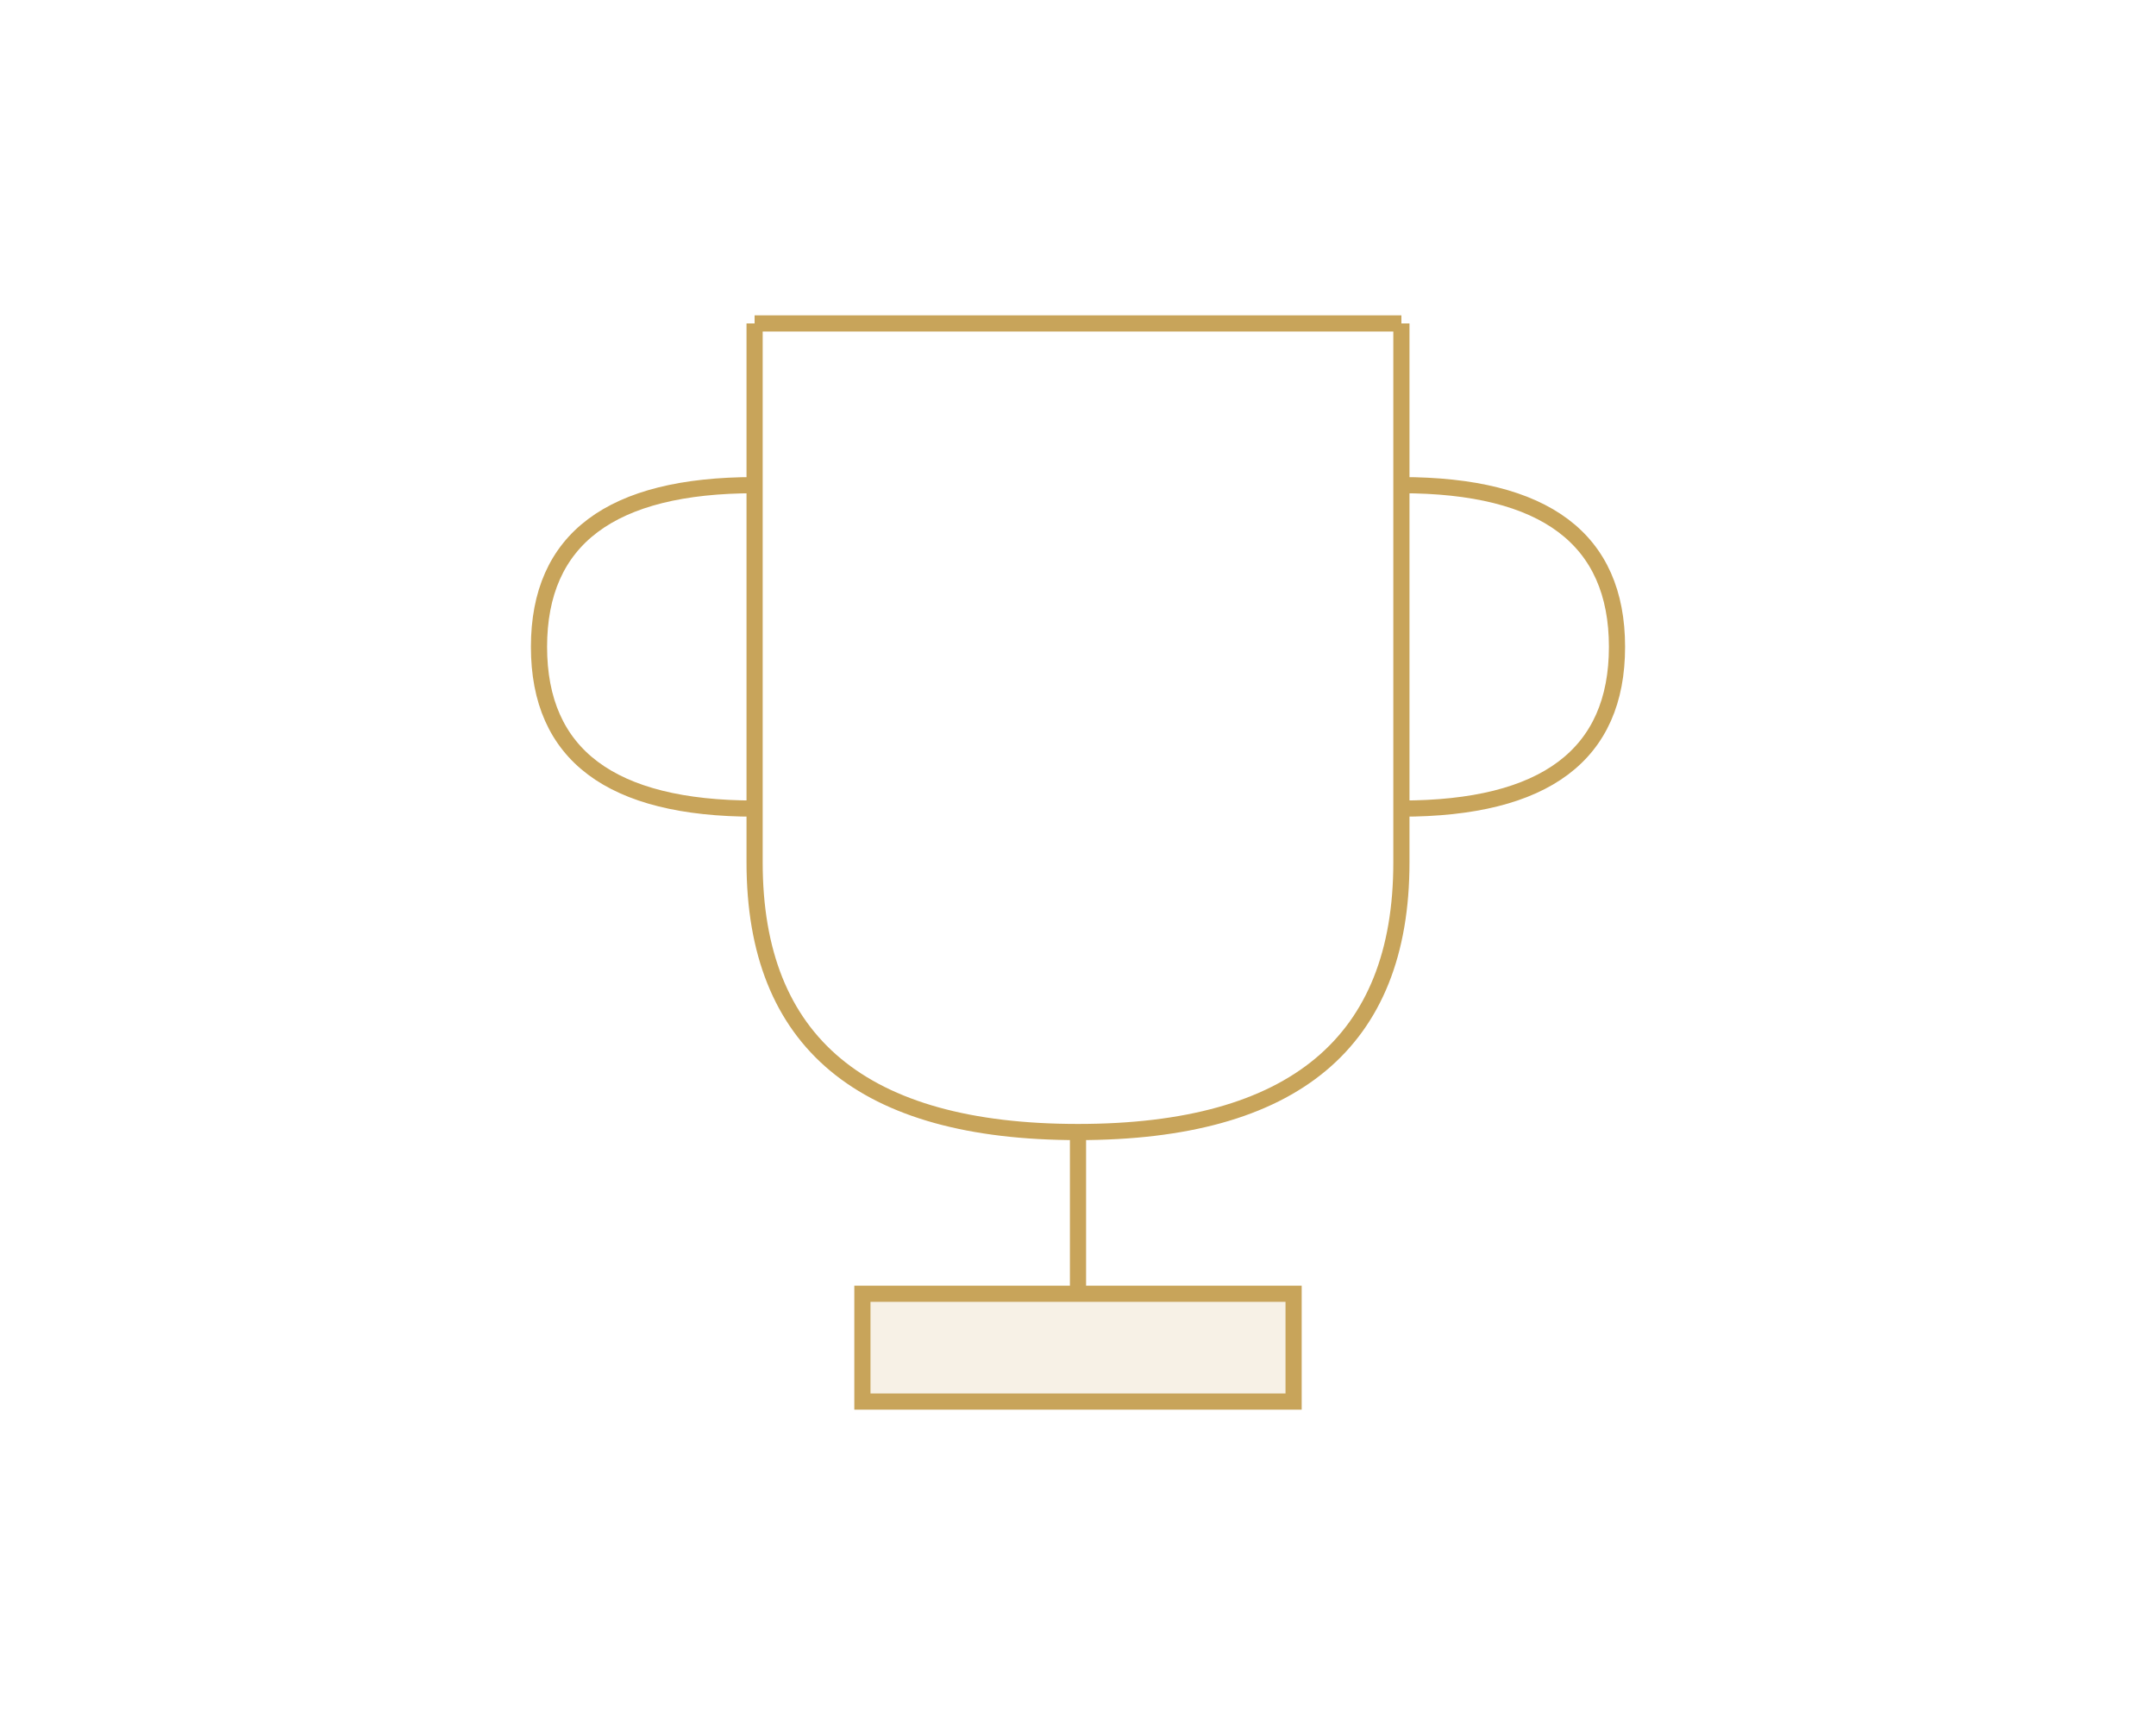
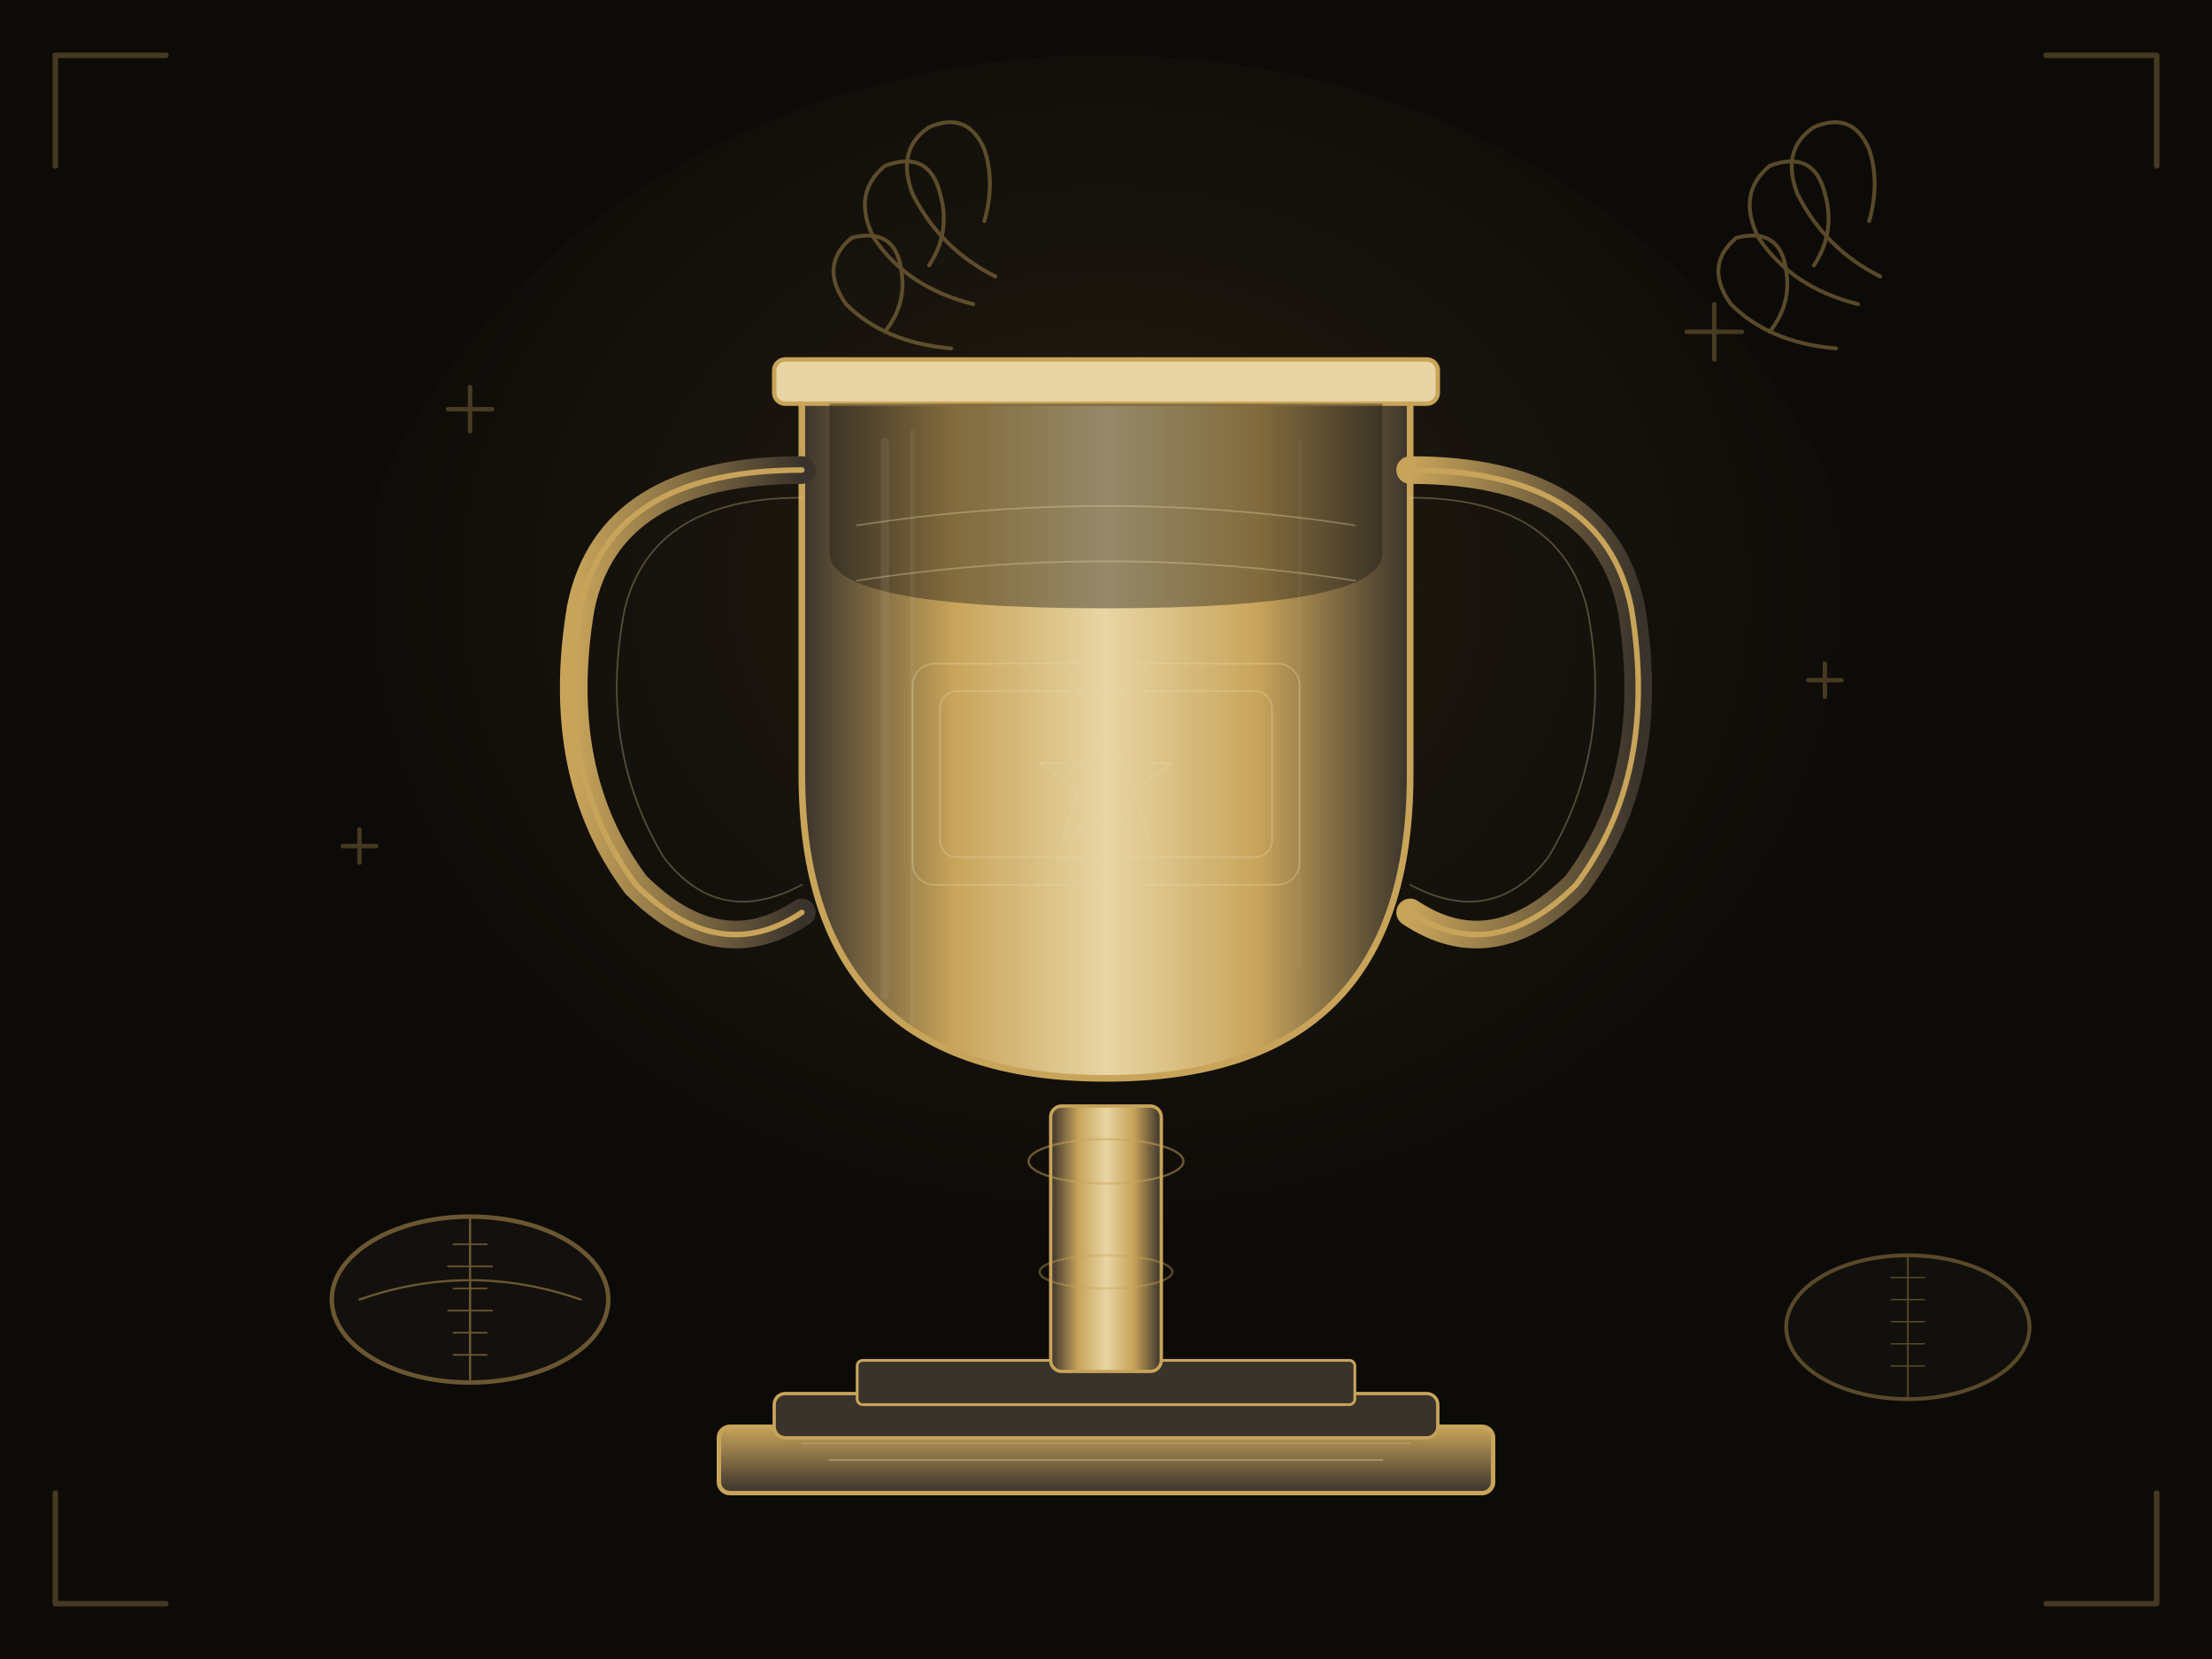
- <svg xmlns="http://www.w3.org/2000/svg" viewBox="0 0 200 160">
-   <path d="M70 30 L70 80 Q70 105 100 105 Q130 105 130 80 L130 30" stroke="#c8a45a" stroke-width="1.5" fill="none" />
-   <line x1="70" y1="30" x2="130" y2="30" stroke="#c8a45a" stroke-width="1.5" />
-   <path d="M70 45 Q50 45 50 60 Q50 75 70 75" stroke="#c8a45a" stroke-width="1.5" fill="none" />
-   <path d="M130 45 Q150 45 150 60 Q150 75 130 75" stroke="#c8a45a" stroke-width="1.5" fill="none" />
-   <line x1="100" y1="105" x2="100" y2="120" stroke="#c8a45a" stroke-width="1.5" />
-   <rect x="80" y="120" width="40" height="10" stroke="#c8a45a" stroke-width="1.5" fill="#c8a45a" fill-opacity="0.15" />
+ <svg xmlns="http://www.w3.org/2000/svg" viewBox="0 0 400 300" stroke-linecap="round" stroke-linejoin="round">
+   <defs>
+     <linearGradient id="cupGrad" x1="0%" y1="0%" x2="100%" y2="0%">
+       <stop offset="0%" stop-color="#3a332b" />
+       <stop offset="25%" stop-color="#c8a45a" />
+       <stop offset="50%" stop-color="#e8d5a3" />
+       <stop offset="75%" stop-color="#c8a45a" />
+       <stop offset="100%" stop-color="#3a332b" />
+     </linearGradient>
+     <linearGradient id="baseGrad" x1="0%" y1="0%" x2="0%" y2="100%">
+       <stop offset="0%" stop-color="#c8a45a" />
+       <stop offset="100%" stop-color="#3a332b" />
+     </linearGradient>
+     <radialGradient id="trophyGlow" cx="50%" cy="40%" r="50%">
+       <stop offset="0%" stop-color="#c8a45a" stop-opacity="0.12" />
+       <stop offset="100%" stop-color="#c8a45a" stop-opacity="0" />
+     </radialGradient>
+     <linearGradient id="handleGrad" x1="0%" y1="0%" x2="100%" y2="0%">
+       <stop offset="0%" stop-color="#c8a45a" />
+       <stop offset="100%" stop-color="#3a332b" />
+     </linearGradient>
+   </defs>
+   <rect width="400" height="300" fill="#0d0b08" />
+   <ellipse cx="200" cy="130" rx="140" ry="120" fill="url(#trophyGlow)" />
+   <rect x="130" y="258" width="140" height="12" rx="2" fill="url(#baseGrad)" stroke="#c8a45a" stroke-width="0.8" />
+   <rect x="140" y="252" width="120" height="8" rx="2" fill="#3a332b" stroke="#c8a45a" stroke-width="0.6" />
+   <rect x="155" y="246" width="90" height="8" rx="1" fill="#3a332b" stroke="#c8a45a" stroke-width="0.5" />
+   <line x1="150" y1="264" x2="250" y2="264" stroke="#e8d5a3" stroke-width="0.3" opacity="0.4" />
+   <line x1="145" y1="261" x2="255" y2="261" stroke="#e8d5a3" stroke-width="0.2" opacity="0.3" />
+   <rect x="190" y="200" width="20" height="48" rx="2" fill="url(#cupGrad)" stroke="#c8a45a" stroke-width="0.6" />
+   <ellipse cx="200" cy="210" rx="14" ry="4" fill="none" stroke="#c8a45a" stroke-width="0.4" opacity="0.5" />
+   <ellipse cx="200" cy="230" rx="12" ry="3" fill="none" stroke="#c8a45a" stroke-width="0.4" opacity="0.4" />
+   <path d="M145,70 L145,140 Q145,195 200,195 Q255,195 255,140 L255,70 Z" fill="url(#cupGrad)" stroke="#c8a45a" stroke-width="1.2" />
+   <rect x="140" y="65" width="120" height="8" rx="2" fill="#e8d5a3" stroke="#c8a45a" stroke-width="0.8" />
+   <path d="M150,73 L150,100 Q150,110 200,110 Q250,110 250,100 L250,73" fill="#1a1612" stroke="none" opacity="0.4" />
+   <g stroke="#e8d5a3" stroke-width="0.3" opacity="0.35" fill="none">
+     <path d="M155,95 Q200,88 245,95" />
+     <path d="M155,105 Q200,98 245,105" />
+     <rect x="165" y="120" width="70" height="40" rx="4" />
+     <rect x="170" y="125" width="60" height="30" rx="3" />
+     <path d="M200,130 L203,138 L212,138 L205,143 L208,152 L200,147 L192,152 L195,143 L188,138 L197,138 Z" />
+   </g>
+   <line x1="160" y1="80" x2="160" y2="180" stroke="#ede8dd" stroke-width="1.5" opacity="0.08" />
+   <line x1="165" y1="78" x2="165" y2="185" stroke="#ede8dd" stroke-width="0.8" opacity="0.06" />
+   <line x1="235" y1="80" x2="235" y2="175" stroke="#ede8dd" stroke-width="0.5" opacity="0.05" />
+   <path d="M145,85 Q110,85 105,110 Q100,140 115,160 Q130,175 145,165" fill="none" stroke="url(#handleGrad)" stroke-width="5" />
+   <path d="M145,85 Q110,85 105,110 Q100,140 115,160 Q130,175 145,165" fill="none" stroke="#c8a45a" stroke-width="1" />
+   <path d="M145,90 Q118,90 113,110 Q108,135 120,155 Q130,168 145,160" fill="none" stroke="#e8d5a3" stroke-width="0.3" opacity="0.3" />
+   <path d="M255,85 Q290,85 295,110 Q300,140 285,160 Q270,175 255,165" fill="none" stroke="url(#handleGrad)" stroke-width="5" />
+   <path d="M255,85 Q290,85 295,110 Q300,140 285,160 Q270,175 255,165" fill="none" stroke="#c8a45a" stroke-width="1" />
+   <path d="M255,90 Q282,90 287,110 Q292,135 280,155 Q270,168 255,160" fill="none" stroke="#e8d5a3" stroke-width="0.3" opacity="0.3" />
+   <g transform="translate(55,210)" opacity="0.5">
+     <ellipse cx="30" cy="25" rx="25" ry="15" fill="#1a1612" stroke="#c8a45a" stroke-width="0.8" />
+     <path d="M10,25 Q30,18 50,25" fill="none" stroke="#c8a45a" stroke-width="0.4" />
+     <line x1="30" y1="10" x2="30" y2="40" stroke="#c8a45a" stroke-width="0.4" />
+     <line x1="27" y1="15" x2="33" y2="15" stroke="#c8a45a" stroke-width="0.3" />
+     <line x1="26" y1="19" x2="34" y2="19" stroke="#c8a45a" stroke-width="0.3" />
+     <line x1="27" y1="23" x2="33" y2="23" stroke="#c8a45a" stroke-width="0.3" />
+     <line x1="26" y1="27" x2="34" y2="27" stroke="#c8a45a" stroke-width="0.3" />
+     <line x1="27" y1="31" x2="33" y2="31" stroke="#c8a45a" stroke-width="0.3" />
+     <line x1="27" y1="35" x2="33" y2="35" stroke="#c8a45a" stroke-width="0.3" />
+   </g>
+   <g transform="translate(315,215) scale(-1,1)" opacity="0.4">
+     <ellipse cx="-30" cy="25" rx="22" ry="13" fill="#1a1612" stroke="#c8a45a" stroke-width="0.7" />
+     <line x1="-30" y1="12" x2="-30" y2="38" stroke="#c8a45a" stroke-width="0.3" />
+     <line x1="-33" y1="16" x2="-27" y2="16" stroke="#c8a45a" stroke-width="0.25" />
+     <line x1="-33" y1="20" x2="-27" y2="20" stroke="#c8a45a" stroke-width="0.25" />
+     <line x1="-33" y1="24" x2="-27" y2="24" stroke="#c8a45a" stroke-width="0.25" />
+     <line x1="-33" y1="28" x2="-27" y2="28" stroke="#c8a45a" stroke-width="0.25" />
+     <line x1="-33" y1="32" x2="-27" y2="32" stroke="#c8a45a" stroke-width="0.25" />
+   </g>
+   <g transform="translate(120,15)" stroke="#c8a45a" fill="none" opacity="0.4">
+     <path d="M60,35 Q50,30 45,20 Q42,12 48,8 Q55,5 58,12 Q60,18 58,25" stroke-width="0.7" />
+     <path d="M56,40 Q44,37 38,28 Q34,20 40,15 Q48,12 50,20 Q52,27 48,33" stroke-width="0.7" />
+     <path d="M52,48 Q40,47 33,40 Q28,33 34,28 Q42,26 43,34 Q44,40 40,45" stroke-width="0.7" />
+   </g>
+   <g transform="translate(280,15) scale(-1,1)" stroke="#c8a45a" fill="none" opacity="0.4">
+     <path d="M-60,35 Q-50,30 -45,20 Q-42,12 -48,8 Q-55,5 -58,12 Q-60,18 -58,25" stroke-width="0.7" />
+     <path d="M-56,40 Q-44,37 -38,28 Q-34,20 -40,15 Q-48,12 -50,20 Q-52,27 -48,33" stroke-width="0.7" />
+     <path d="M-52,48 Q-40,47 -33,40 Q-28,33 -34,28 Q-42,26 -43,34 Q-44,40 -40,45" stroke-width="0.7" />
+   </g>
+   <g stroke="#c8a45a" stroke-width="0.8" opacity="0.3">
+     <line x1="310" y1="55" x2="310" y2="65" />
+     <line x1="305" y1="60" x2="315" y2="60" />
+     <line x1="85" y1="70" x2="85" y2="78" />
+     <line x1="81" y1="74" x2="89" y2="74" />
+     <line x1="330" y1="120" x2="330" y2="126" />
+     <line x1="327" y1="123" x2="333" y2="123" />
+     <line x1="65" y1="150" x2="65" y2="156" />
+     <line x1="62" y1="153" x2="68" y2="153" />
+   </g>
+   <path d="M10,10 L30,10 M10,10 L10,30" stroke="#c8a45a" stroke-width="1" opacity="0.3" />
+   <path d="M390,10 L370,10 M390,10 L390,30" stroke="#c8a45a" stroke-width="1" opacity="0.3" />
+   <path d="M10,290 L30,290 M10,290 L10,270" stroke="#c8a45a" stroke-width="1" opacity="0.3" />
+   <path d="M390,290 L370,290 M390,290 L390,270" stroke="#c8a45a" stroke-width="1" opacity="0.3" />
</svg>
